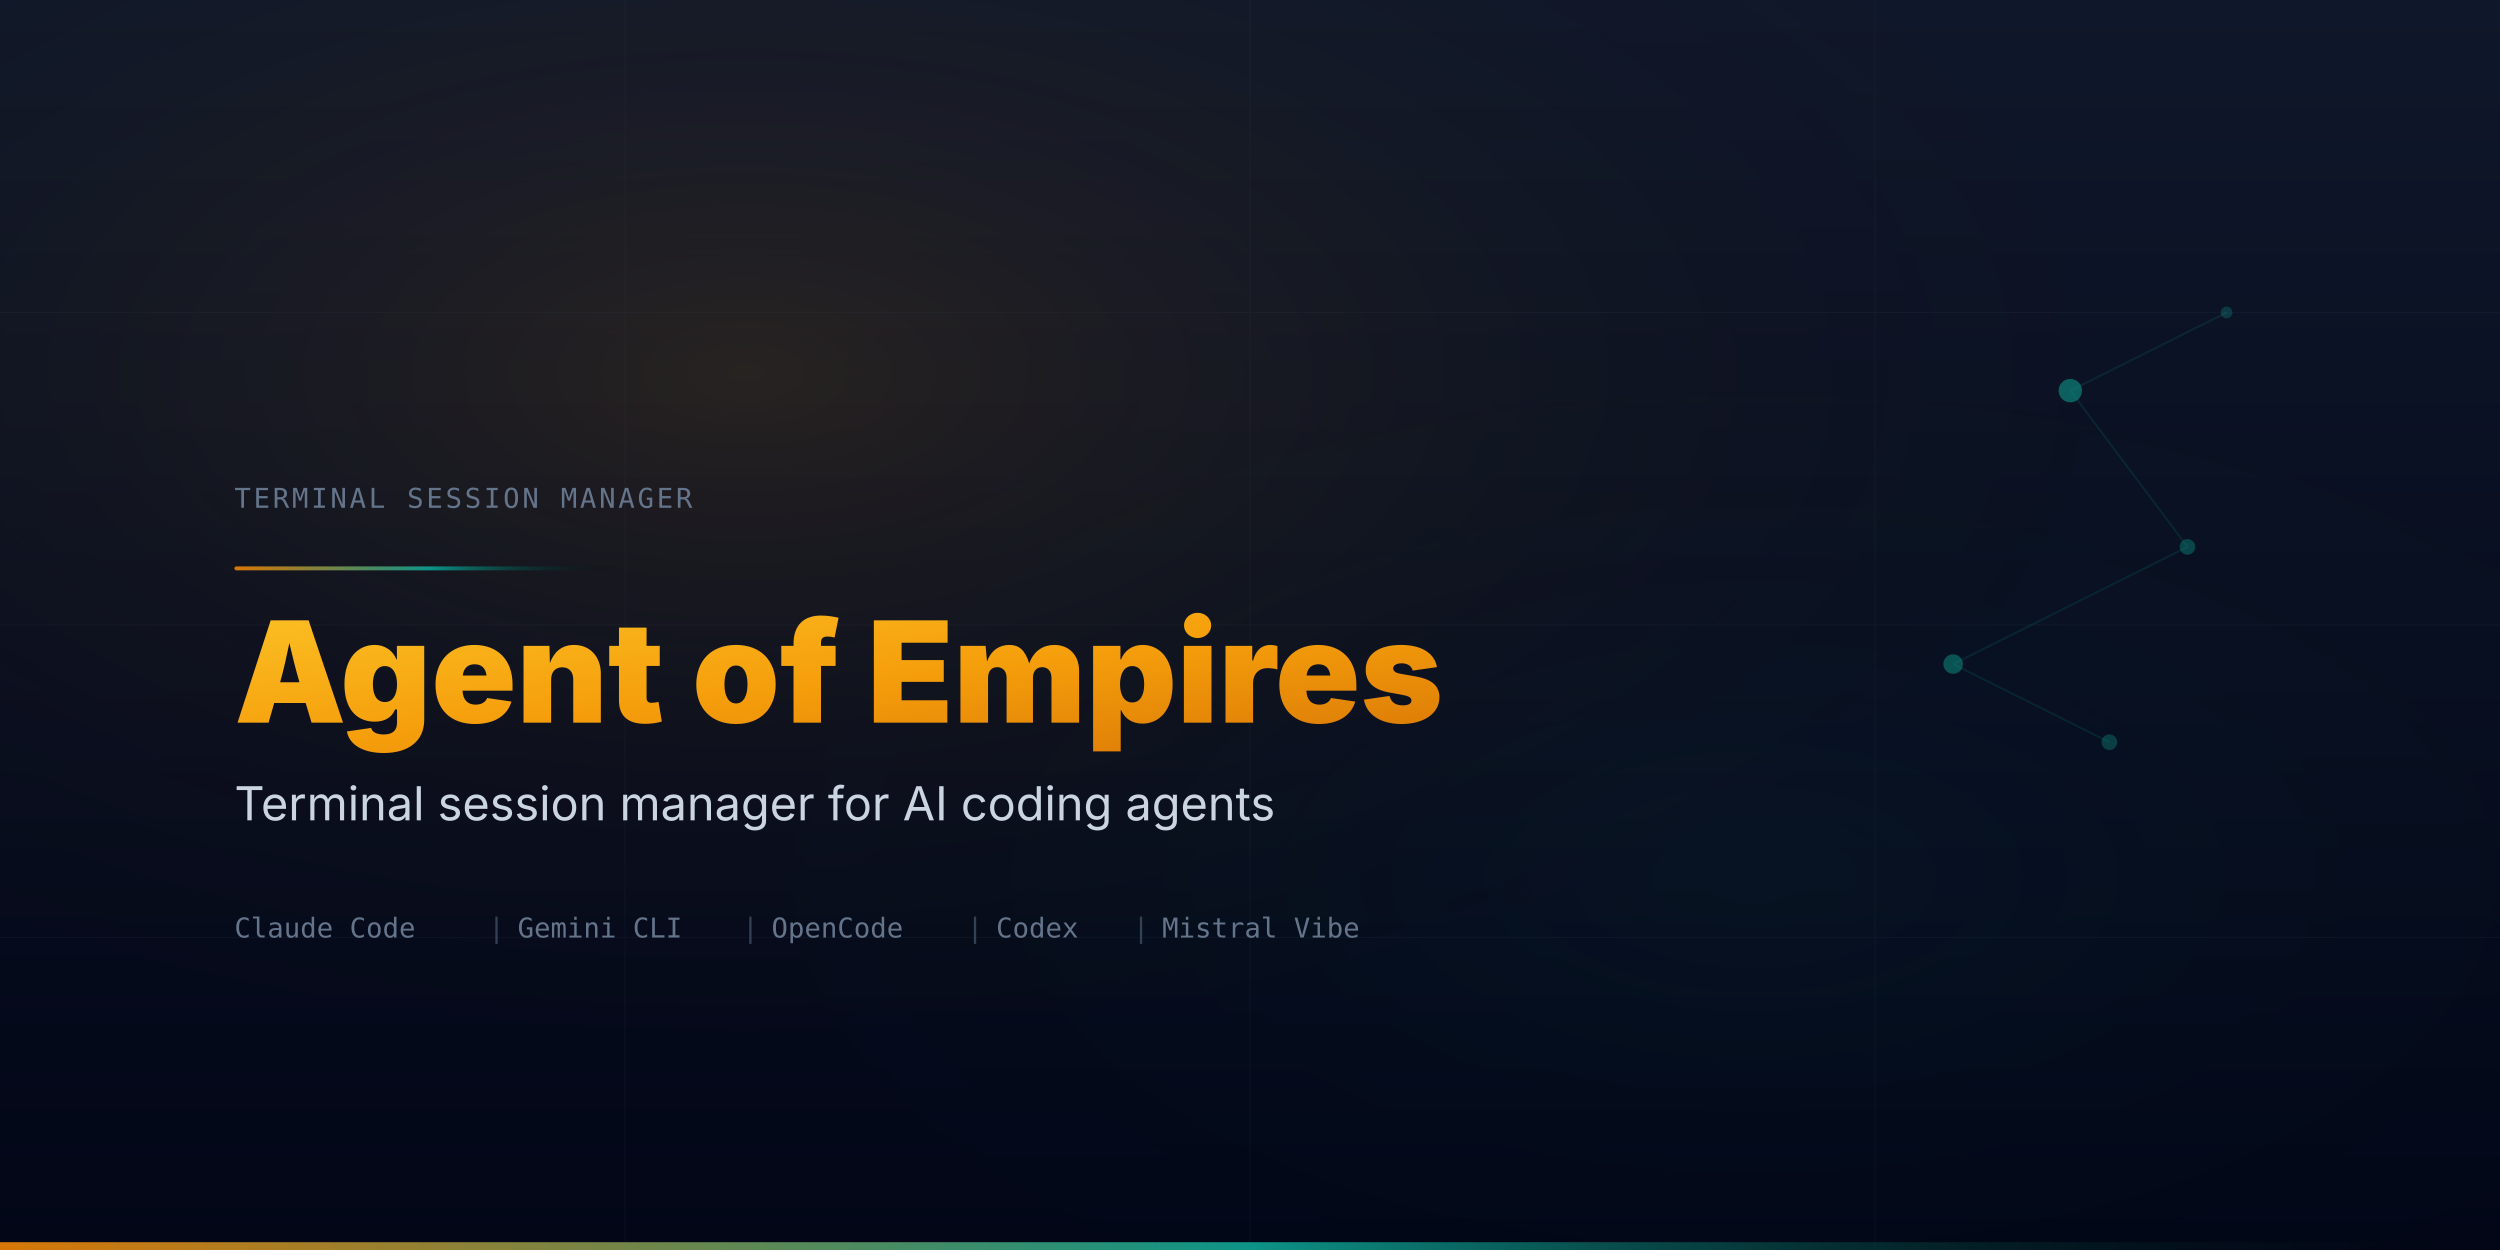
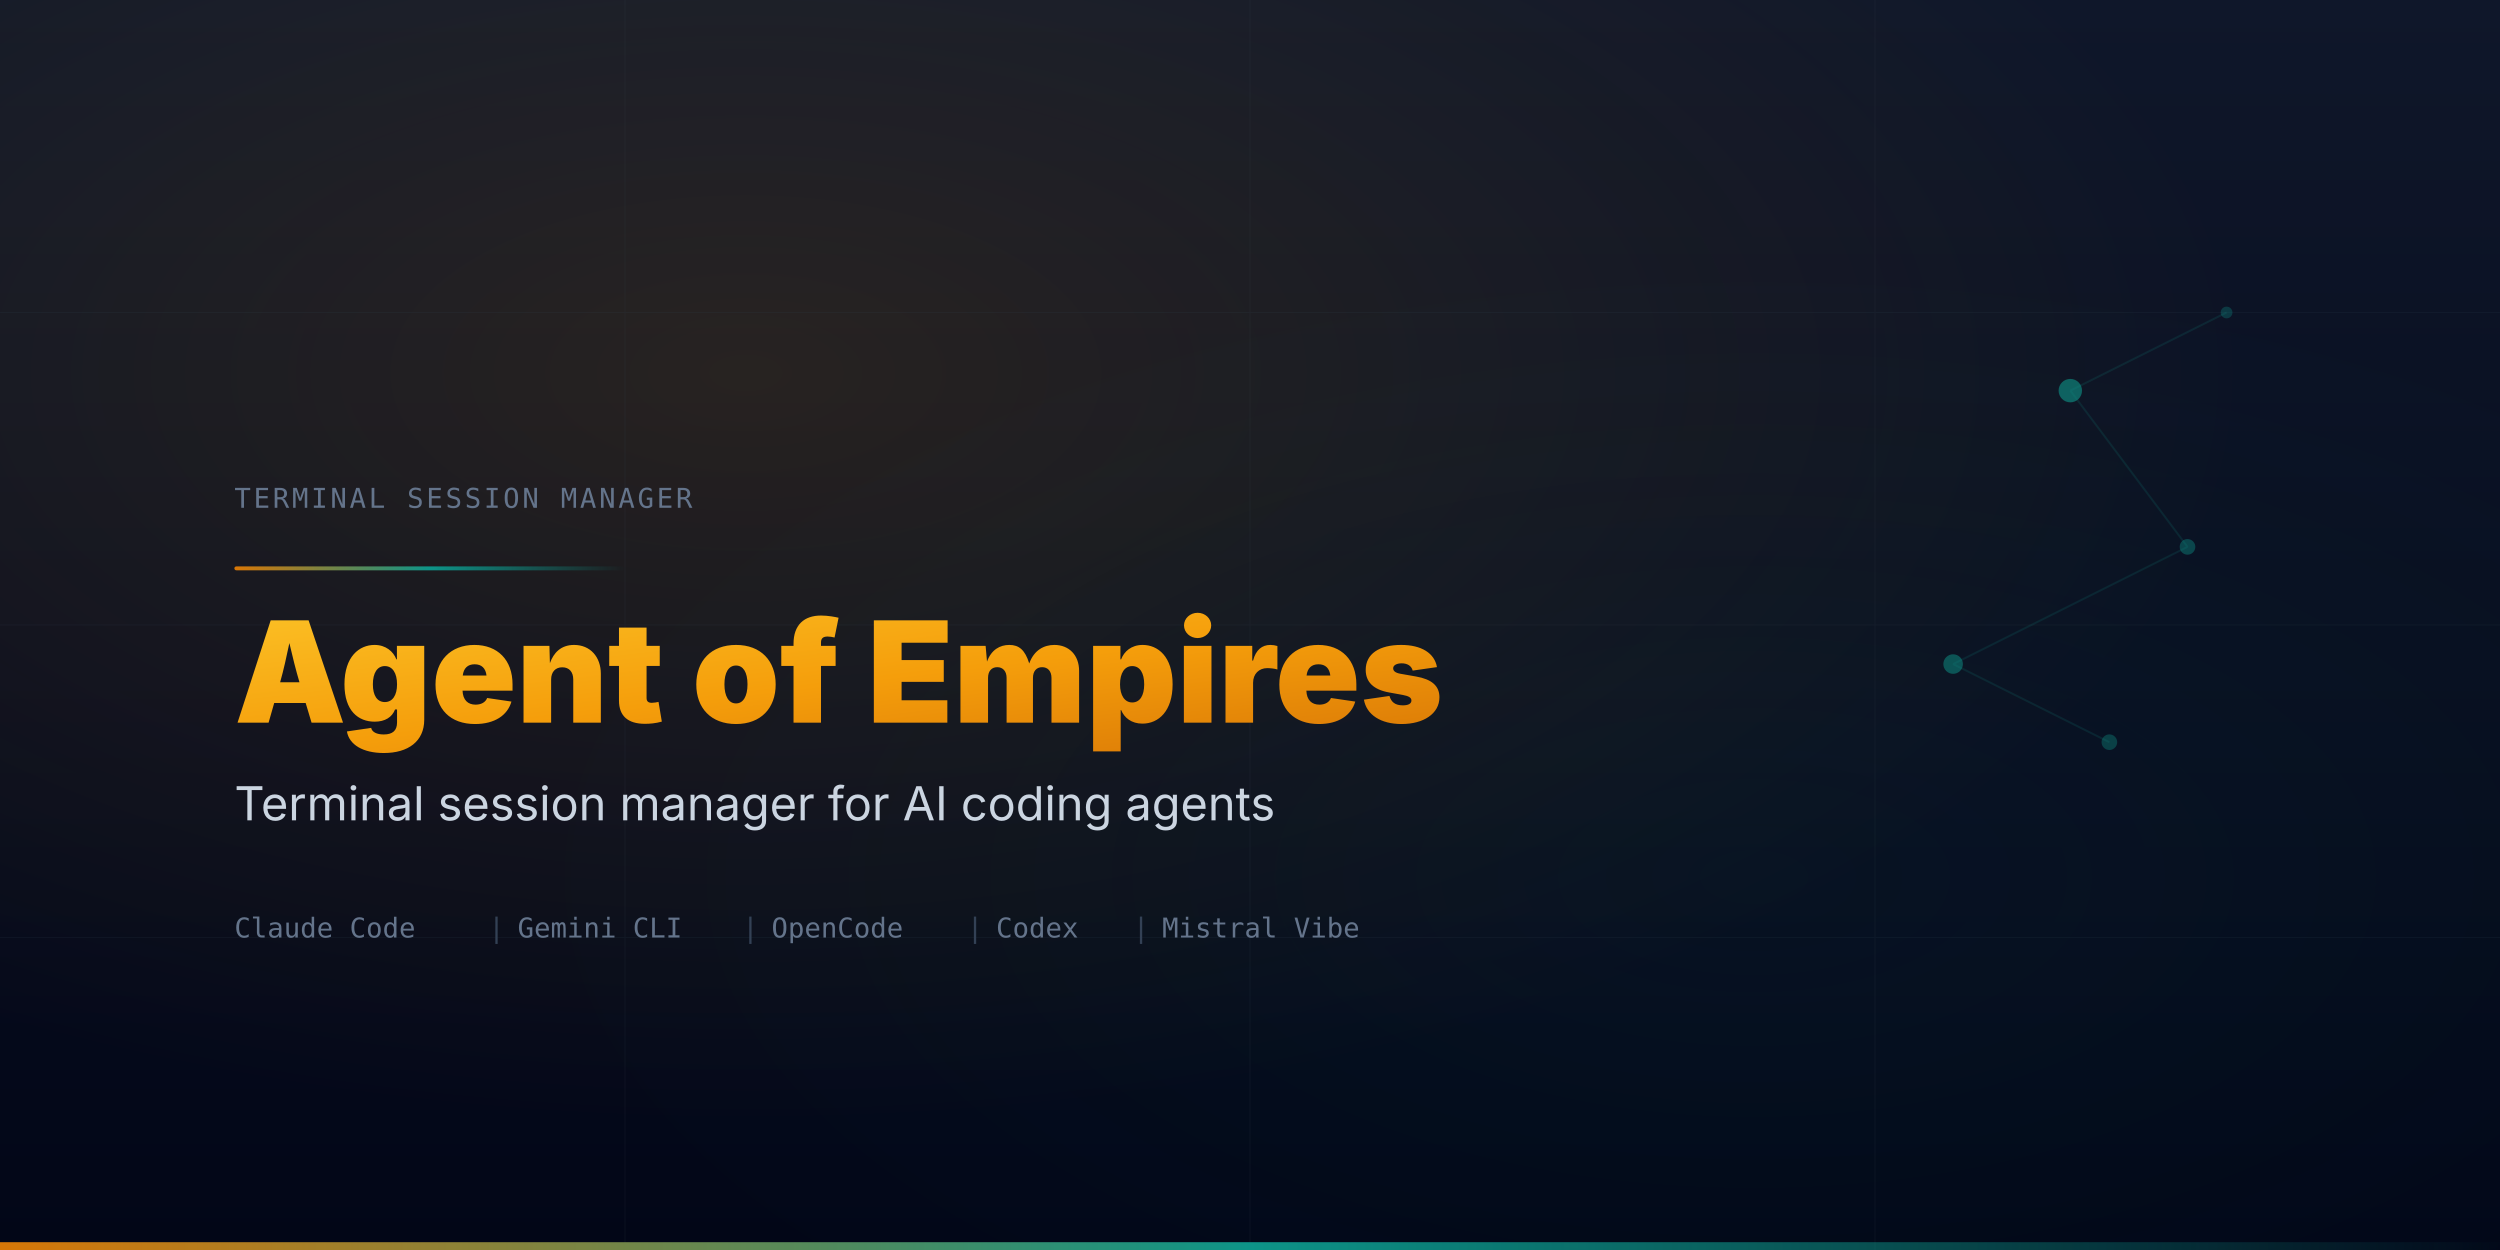
<svg xmlns="http://www.w3.org/2000/svg" width="1280" height="640" viewBox="0 0 1280 640">
  <defs>
    <linearGradient id="bg" x1="0" y1="0" x2="0" y2="1">
      <stop offset="0%" stop-color="#0f172a" />
      <stop offset="100%" stop-color="#020617" />
    </linearGradient>
    <linearGradient id="brand" x1="0" y1="0" x2="1" y2="1">
      <stop offset="0%" stop-color="#fbbf24" />
      <stop offset="50%" stop-color="#f59e0b" />
      <stop offset="100%" stop-color="#d97706" />
    </linearGradient>
    <linearGradient id="accent-line" x1="0" y1="0" x2="1" y2="0">
      <stop offset="0%" stop-color="#d97706" />
      <stop offset="50%" stop-color="#0d9488" />
-       <stop offset="100%" stop-color="transparent" />
+       <stop offset="100%" stop-color="#0d9488" stop-opacity="0" />
    </linearGradient>
    <radialGradient id="glow" cx="30%" cy="30%" r="60%">
-       <stop offset="0%" stop-color="rgba(245, 158, 11, 0.12)" />
-       <stop offset="100%" stop-color="transparent" />
+       <stop offset="0%" stop-color="#f59e0b" stop-opacity="0.12" />
+       <stop offset="100%" stop-color="#f59e0b" stop-opacity="0" />
    </radialGradient>
    <radialGradient id="teal-glow" cx="70%" cy="70%" r="50%">
-       <stop offset="0%" stop-color="rgba(13, 148, 136, 0.06)" />
-       <stop offset="100%" stop-color="transparent" />
+       <stop offset="0%" stop-color="#0d9488" stop-opacity="0.06" />
+       <stop offset="100%" stop-color="#0d9488" stop-opacity="0" />
    </radialGradient>
  </defs>
  <rect width="1280" height="640" fill="url(#bg)" />
  <rect width="1280" height="640" fill="url(#glow)" />
  <rect width="1280" height="640" fill="url(#teal-glow)" />
  <g stroke="#334155" stroke-width="0.5" opacity="0.15">
    <line x1="0" y1="160" x2="1280" y2="160" />
    <line x1="0" y1="320" x2="1280" y2="320" />
    <line x1="0" y1="480" x2="1280" y2="480" />
    <line x1="320" y1="0" x2="320" y2="640" />
    <line x1="640" y1="0" x2="640" y2="640" />
    <line x1="960" y1="0" x2="960" y2="640" />
  </g>
  <rect x="120" y="290" width="200" height="2" fill="url(#accent-line)" rx="1" />
-   <text x="120" y="260" font-family="'JetBrains Mono', 'SF Mono', 'Fira Code', monospace" font-size="14" fill="#64748b" letter-spacing="0.1em" text-transform="uppercase">TERMINAL SESSION MANAGER</text>
+   <text x="120" y="260" font-family="'JetBrains Mono', 'SF Mono', 'Fira Code', monospace" font-size="14" fill="#64748b" letter-spacing="0.1em">TERMINAL SESSION MANAGER</text>
  <text x="120" y="370" font-family="'Satoshi', 'DM Sans', 'Inter', system-ui, sans-serif" font-size="72" font-weight="900" fill="url(#brand)">Agent of Empires</text>
  <text x="120" y="420" font-family="'DM Sans', 'Inter', system-ui, sans-serif" font-size="24" fill="#cbd5e1">Terminal session manager for AI coding agents</text>
  <g font-family="'JetBrains Mono', 'SF Mono', monospace" font-size="14" fill="#64748b">
    <text x="120" y="480">Claude Code</text>
    <text x="120" y="480" dx="130" fill="#334155">|</text>
    <text x="120" y="480" dx="145">Gemini CLI</text>
    <text x="120" y="480" dx="260" fill="#334155">|</text>
    <text x="120" y="480" dx="275">OpenCode</text>
    <text x="120" y="480" dx="375" fill="#334155">|</text>
    <text x="120" y="480" dx="390">Codex</text>
    <text x="120" y="480" dx="460" fill="#334155">|</text>
    <text x="120" y="480" dx="475">Mistral Vibe</text>
  </g>
  <circle cx="1060" cy="200" r="6" fill="#0d9488" opacity="0.6" />
  <circle cx="1120" cy="280" r="4" fill="#0d9488" opacity="0.4" />
  <circle cx="1000" cy="340" r="5" fill="#0d9488" opacity="0.5" />
  <circle cx="1140" cy="160" r="3" fill="#0d9488" opacity="0.3" />
  <circle cx="1080" cy="380" r="4" fill="#0d9488" opacity="0.35" />
  <g stroke="#0d9488" stroke-width="1" opacity="0.15">
    <line x1="1060" y1="200" x2="1120" y2="280" />
    <line x1="1120" y1="280" x2="1000" y2="340" />
    <line x1="1060" y1="200" x2="1140" y2="160" />
    <line x1="1000" y1="340" x2="1080" y2="380" />
  </g>
  <rect x="0" y="636" width="1280" height="4" fill="url(#accent-line)" />
</svg>
